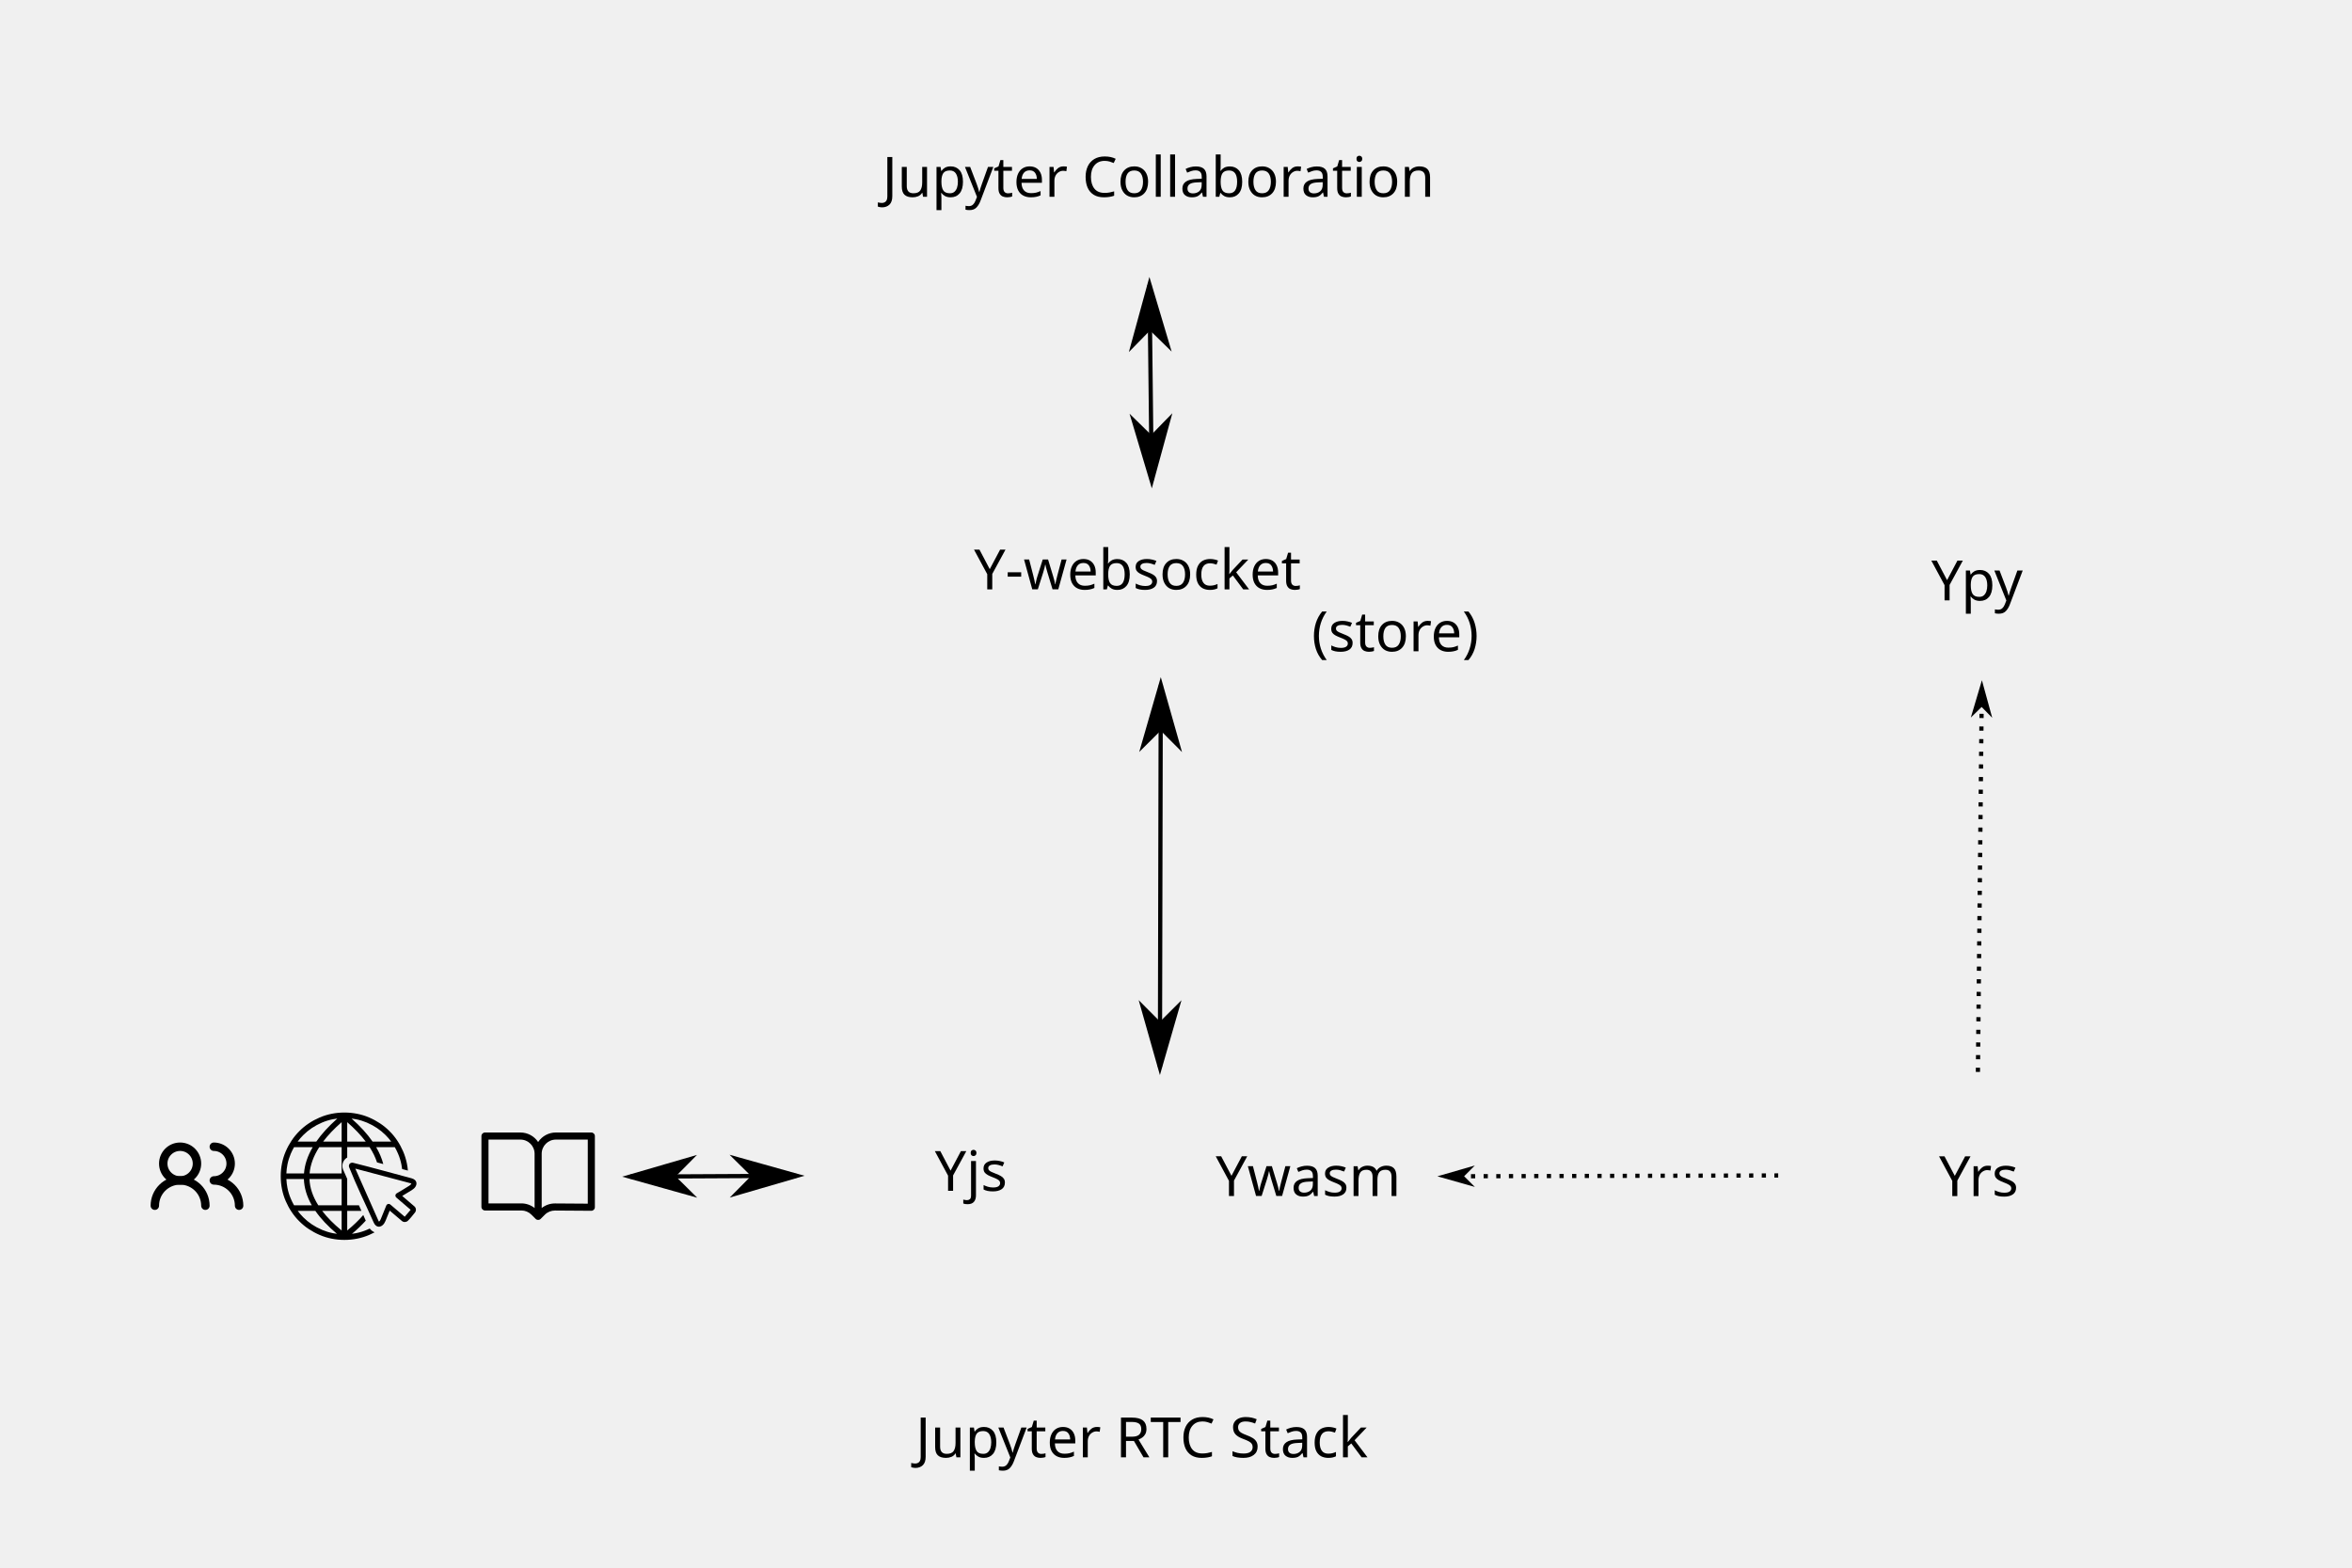
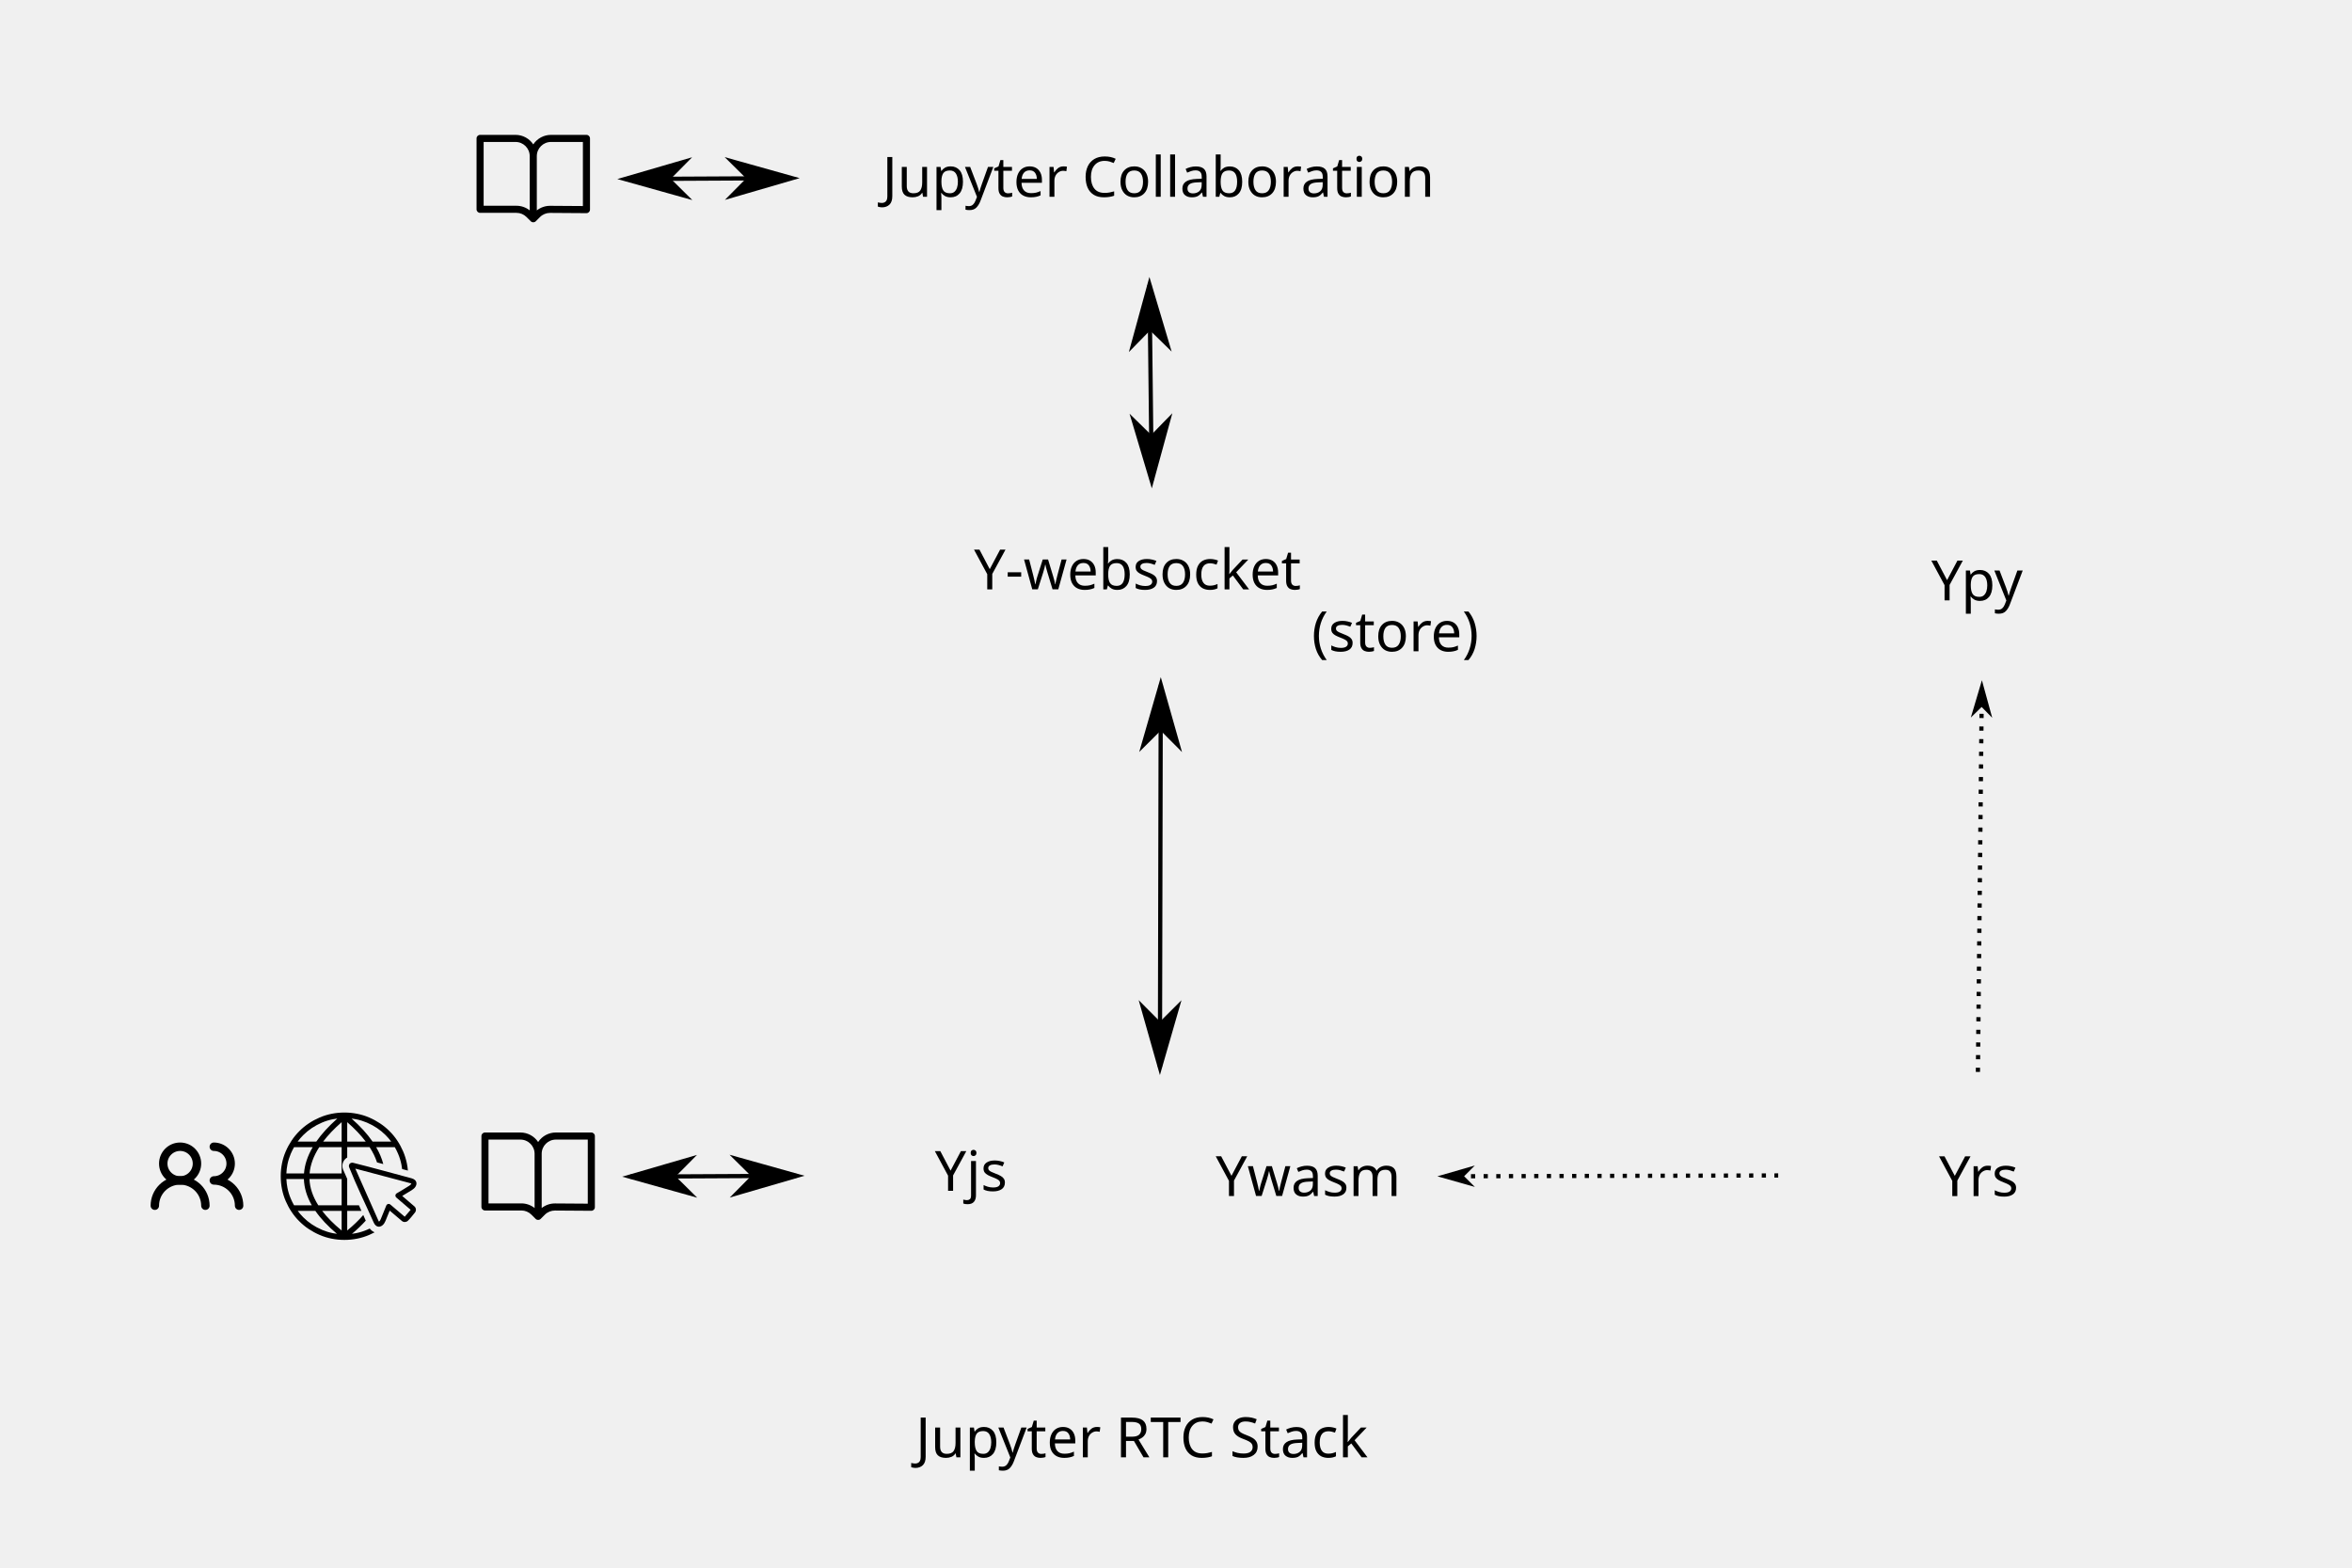
<svg xmlns="http://www.w3.org/2000/svg" xmlns:xlink="http://www.w3.org/1999/xlink" viewBox="0 0 600 400" version="1.1" id="svg1206" width="600" height="400">
  <defs id="defs840">
    <marker style="overflow:visible" id="Arrow1Mstart" refX="0.0" refY="0.0" orient="auto">
      <path transform="scale(0.4) translate(10,0)" style="fill-rule:evenodd;stroke:#000000;stroke-width:1pt;stroke-opacity:1;fill:#000000;fill-opacity:1" d="M 0.0,0.0 L 5.0,-5.0 L -12.5,0.0 L 5.0,5.0 L 0.0,0.0 z " id="path2754" />
    </marker>
    <marker style="overflow:visible;" id="marker1838" refX="0.0" refY="0.0" orient="auto">
      <path transform="scale(0.8) rotate(180) translate(12.5,0)" style="fill-rule:evenodd;stroke:#000000;stroke-width:1pt;stroke-opacity:1;fill:#000000;fill-opacity:1" d="M 0.0,0.0 L 5.0,-5.0 L -12.5,0.0 L 5.0,5.0 L 0.0,0.0 z " id="path1836" />
    </marker>
    <marker style="overflow:visible" id="marker1762" refX="0.0" refY="0.0" orient="auto">
      <path transform="scale(0.8) translate(12.5,0)" style="fill-rule:evenodd;stroke:#000000;stroke-width:1pt;stroke-opacity:1;fill:#000000;fill-opacity:1" d="M 0.0,0.0 L 5.0,-5.0 L -12.5,0.0 L 5.0,5.0 L 0.0,0.0 z " id="path1760" />
    </marker>
    <style id="style833">.cls-1,.cls-2{fill:#d6d8e5;}.cls-1{opacity:0.4;}.cls-3{fill:#b1b6c4;}.cls-4{fill:#c4c7d6;}.cls-5{fill:#38226d;}.cls-6{fill:#9c73ff;}.cls-7{fill:#8c50ff;}.cls-8{fill:#ffcea9;}.cls-9{fill:#ededed;}.cls-10{fill:#e5e5e5;}.cls-11{fill:#f4f4f4;}.cls-12{fill:#bfbfbf;}.cls-13{fill:#3a2c6d;}.cls-14{fill:#dceeff;}.cls-15{fill:#dbdbdb;}.cls-16{fill:#1e3779;}.cls-17{fill:#031f60;}.cls-18{fill:#b1b4c4;}.cls-19{fill:#9ea1af;}.cls-20{fill:#e4e7f2;}.cls-21{fill:#201d38;}.cls-22{opacity:0.3;fill:url(#Безымянный_градиент_15);}.cls-23{fill:#a298e2;}.cls-24{fill:#f4ce2c;}.cls-25{fill:#4d3bff;}.cls-26{fill:#ff8657;}.cls-27{fill:#c33afc;}.cls-28{fill:#a6ce28;}.cls-29{fill:#bcd64d;}.cls-30{fill:#28221c;}.cls-31{fill:#fff;opacity:0.07;}.cls-32{fill:#8da01f;}.cls-33{fill:#99b524;}.cls-34{fill:#e4e6ef;}</style>
    <linearGradient id="Безымянный_градиент_15" x1="101.94" y1="197.18" x2="389.84" y2="197.18" gradientUnits="userSpaceOnUse" gradientTransform="translate(-9.296149,-0.00164158)">
      <stop offset="0.21" stop-color="#fff" stop-opacity="0" id="stop835" />
      <stop offset="1" stop-color="#fff" stop-opacity="0.2" id="stop837" />
    </linearGradient>
    <linearGradient id="linearGradient2795">
      <stop style="stop-color:#b8b8b8;stop-opacity:0.498;" offset="0" id="stop2797" />
      <stop style="stop-color:#7f7f7f;stop-opacity:0;" offset="1" id="stop2799" />
    </linearGradient>
    <linearGradient id="linearGradient2787">
      <stop style="stop-color:#7f7f7f;stop-opacity:0.5;" offset="0" id="stop2789" />
      <stop style="stop-color:#7f7f7f;stop-opacity:0;" offset="1" id="stop2791" />
    </linearGradient>
    <linearGradient id="linearGradient3676">
      <stop style="stop-color:#b2b2b2;stop-opacity:0.5;" offset="0" id="stop3678" />
      <stop style="stop-color:#b3b3b3;stop-opacity:0;" offset="1" id="stop3680" />
    </linearGradient>
    <linearGradient id="linearGradient3236">
      <stop style="stop-color:#f4f4f4;stop-opacity:1" offset="0" id="stop3244" />
      <stop style="stop-color:white;stop-opacity:1" offset="1" id="stop3240" />
    </linearGradient>
    <linearGradient id="linearGradient4671">
      <stop style="stop-color:#ffd43b;stop-opacity:1;" offset="0" id="stop4673" />
      <stop style="stop-color:#ffe873;stop-opacity:1" offset="1" id="stop4675" />
    </linearGradient>
    <linearGradient id="linearGradient4689">
      <stop style="stop-color:#5a9fd4;stop-opacity:1;" offset="0" id="stop4691" />
      <stop style="stop-color:#306998;stop-opacity:1;" offset="1" id="stop4693" />
    </linearGradient>
    <linearGradient x1="224.24" y1="144.757" x2="-65.309" y2="144.757" id="linearGradient2987" xlink:href="#linearGradient4671" gradientUnits="userSpaceOnUse" gradientTransform="translate(100.2702,99.61116)" />
    <linearGradient x1="172.942" y1="77.476" x2="26.67" y2="76.313" id="linearGradient2990" xlink:href="#linearGradient4689" gradientUnits="userSpaceOnUse" gradientTransform="translate(100.2702,99.61116)" />
    <linearGradient xlink:href="#linearGradient4671" id="linearGradient2255" gradientUnits="userSpaceOnUse" gradientTransform="matrix(0.562541,0,0,0.567972,-11.5974,-7.60954)" x1="224.24" y1="144.757" x2="-65.309" y2="144.757" />
    <linearGradient xlink:href="#linearGradient4689" id="linearGradient2258" gradientUnits="userSpaceOnUse" gradientTransform="matrix(0.562541,0,0,0.567972,-11.5974,-7.60954)" x1="172.942" y1="76.176" x2="26.67" y2="76.313" />
    <radialGradient xlink:href="#linearGradient2795" id="radialGradient2801" cx="61.519" cy="132.286" fx="61.519" fy="132.286" r="29.037" gradientTransform="matrix(1,0,0,0.177966,0,108.7434)" gradientUnits="userSpaceOnUse" />
    <clipPath id="a">
      <path d="m 239.03,226.605 -42.13,24.317 c -1.578,0.91 -2.546,2.59 -2.546,4.406 v 48.668 c 0,1.817 0.968,3.496 2.546,4.406 l 42.133,24.336 c 1.575,0.907 3.517,0.907 5.09,0 l 42.126,-24.336 c 1.57,-0.91 2.54,-2.59 2.54,-4.406 v -48.668 c 0,-1.816 -0.97,-3.496 -2.55,-4.406 l -42.12,-24.317 c -0.79,-0.453 -1.67,-0.68 -2.55,-0.68 -0.88,0 -1.76,0.227 -2.55,0.68" id="path184" />
    </clipPath>
    <linearGradient id="b" x1="-0.348" x2="1.251" gradientTransform="matrix(-38.06491,77.65213,-77.65213,-38.06491,258.7233,244.6294)" gradientUnits="userSpaceOnUse">
      <stop offset=".3" stop-color="#3E863D" id="stop187" />
      <stop offset=".5" stop-color="#55934F" id="stop189" />
      <stop offset=".8" stop-color="#5AAD45" id="stop191" />
    </linearGradient>
    <clipPath id="c">
      <path d="m 195.398,307.086 c 0.403,0.523 0.907,0.976 1.5,1.316 l 36.14,20.875 6.02,3.46 c 0.9,0.52 1.926,0.74 2.934,0.665 0.336,-0.027 0.672,-0.09 1,-0.183 l 44.434,-81.36 c -0.34,-0.37 -0.738,-0.68 -1.184,-0.94 l -27.586,-15.93 -14.582,-8.39 c -0.414,-0.24 -0.863,-0.41 -1.32,-0.53 z m 0,0" id="path194" />
    </clipPath>
    <linearGradient id="d" x1="-0.456" x2="0.582" gradientTransform="matrix(106.8057,-78.91673,78.91673,106.8057,235.1882,285.3948)" gradientUnits="userSpaceOnUse">
      <stop offset=".57" stop-color="#3E863D" id="stop197" />
      <stop offset=".72" stop-color="#619857" id="stop199" />
      <stop offset="1" stop-color="#76AC64" id="stop201" />
    </linearGradient>
    <clipPath id="e">
      <path d="m 241.066,225.953 c -0.707,0.07 -1.398,0.29 -2.035,0.652 l -42.01,24.247 45.3,82.51 c 0.63,-0.09 1.25,-0.3 1.81,-0.624 l 42.13,-24.336 c 1.3,-0.754 2.19,-2.03 2.46,-3.476 l -46.18,-78.89 c -0.34,-0.067 -0.68,-0.102 -1.03,-0.102 -0.14,0 -0.28,0.007 -0.42,0.02" id="path204" />
    </clipPath>
    <linearGradient id="f" x1="0.043" x2="0.984" gradientTransform="matrix(97.417,0,0,97.417,192.862,279.652)" gradientUnits="userSpaceOnUse">
      <stop offset=".16" stop-color="#6BBF47" id="stop207" />
      <stop offset=".38" stop-color="#79B461" id="stop209" />
      <stop offset=".47" stop-color="#75AC64" id="stop211" />
      <stop offset=".7" stop-color="#659E5A" id="stop213" />
      <stop offset=".9" stop-color="#3E863D" id="stop215" />
    </linearGradient>
    <clipPath id="a-4">
      <path d="m 239.03,226.605 -42.13,24.317 c -1.578,0.91 -2.546,2.59 -2.546,4.406 v 48.668 c 0,1.817 0.968,3.496 2.546,4.406 l 42.133,24.336 c 1.575,0.907 3.517,0.907 5.09,0 l 42.126,-24.336 c 1.57,-0.91 2.54,-2.59 2.54,-4.406 v -48.668 c 0,-1.816 -0.97,-3.496 -2.55,-4.406 l -42.12,-24.317 c -0.79,-0.453 -1.67,-0.68 -2.55,-0.68 -0.88,0 -1.76,0.227 -2.55,0.68" id="path184-7" />
    </clipPath>
    <linearGradient id="b-6" x1="-0.348" x2="1.251" gradientTransform="matrix(-38.06491,77.65213,-77.65213,-38.06491,258.7233,244.6294)" gradientUnits="userSpaceOnUse">
      <stop offset=".3" stop-color="#3E863D" id="stop187-6" />
      <stop offset=".5" stop-color="#55934F" id="stop189-1" />
      <stop offset=".8" stop-color="#5AAD45" id="stop191-7" />
    </linearGradient>
    <clipPath id="c-3">
      <path d="m 195.398,307.086 c 0.403,0.523 0.907,0.976 1.5,1.316 l 36.14,20.875 6.02,3.46 c 0.9,0.52 1.926,0.74 2.934,0.665 0.336,-0.027 0.672,-0.09 1,-0.183 l 44.434,-81.36 c -0.34,-0.37 -0.738,-0.68 -1.184,-0.94 l -27.586,-15.93 -14.582,-8.39 c -0.414,-0.24 -0.863,-0.41 -1.32,-0.53 z m 0,0" id="path194-4" />
    </clipPath>
    <linearGradient id="d-4" x1="-0.456" x2="0.582" gradientTransform="matrix(106.8057,-78.91673,78.91673,106.8057,235.1882,285.3948)" gradientUnits="userSpaceOnUse">
      <stop offset=".57" stop-color="#3E863D" id="stop197-3" />
      <stop offset=".72" stop-color="#619857" id="stop199-5" />
      <stop offset="1" stop-color="#76AC64" id="stop201-5" />
    </linearGradient>
    <clipPath id="e-5">
      <path d="m 241.066,225.953 c -0.707,0.07 -1.398,0.29 -2.035,0.652 l -42.01,24.247 45.3,82.51 c 0.63,-0.09 1.25,-0.3 1.81,-0.624 l 42.13,-24.336 c 1.3,-0.754 2.19,-2.03 2.46,-3.476 l -46.18,-78.89 c -0.34,-0.067 -0.68,-0.102 -1.03,-0.102 -0.14,0 -0.28,0.007 -0.42,0.02" id="path204-4" />
    </clipPath>
    <linearGradient id="f-8" x1="0.043" x2="0.984" gradientTransform="matrix(97.417,0,0,97.417,192.862,279.652)" gradientUnits="userSpaceOnUse">
      <stop offset=".16" stop-color="#6BBF47" id="stop207-7" />
      <stop offset=".38" stop-color="#79B461" id="stop209-2" />
      <stop offset=".47" stop-color="#75AC64" id="stop211-4" />
      <stop offset=".7" stop-color="#659E5A" id="stop213-3" />
      <stop offset=".9" stop-color="#3E863D" id="stop215-9" />
    </linearGradient>
    <clipPath id="a-3">
      <path d="m 239.03,226.605 -42.13,24.317 c -1.578,0.91 -2.546,2.59 -2.546,4.406 v 48.668 c 0,1.817 0.968,3.496 2.546,4.406 l 42.133,24.336 c 1.575,0.907 3.517,0.907 5.09,0 l 42.126,-24.336 c 1.57,-0.91 2.54,-2.59 2.54,-4.406 v -48.668 c 0,-1.816 -0.97,-3.496 -2.55,-4.406 l -42.12,-24.317 c -0.79,-0.453 -1.67,-0.68 -2.55,-0.68 -0.88,0 -1.76,0.227 -2.55,0.68" id="path184-1" />
    </clipPath>
    <linearGradient id="b-3" x1="-0.348" x2="1.251" gradientTransform="matrix(-38.06491,77.65213,-77.65213,-38.06491,258.7233,244.6294)" gradientUnits="userSpaceOnUse">
      <stop offset=".3" stop-color="#3E863D" id="stop187-1" />
      <stop offset=".5" stop-color="#55934F" id="stop189-4" />
      <stop offset=".8" stop-color="#5AAD45" id="stop191-9" />
    </linearGradient>
    <clipPath id="c-5">
      <path d="m 195.398,307.086 c 0.403,0.523 0.907,0.976 1.5,1.316 l 36.14,20.875 6.02,3.46 c 0.9,0.52 1.926,0.74 2.934,0.665 0.336,-0.027 0.672,-0.09 1,-0.183 l 44.434,-81.36 c -0.34,-0.37 -0.738,-0.68 -1.184,-0.94 l -27.586,-15.93 -14.582,-8.39 c -0.414,-0.24 -0.863,-0.41 -1.32,-0.53 z m 0,0" id="path194-1" />
    </clipPath>
    <linearGradient id="d-9" x1="-0.456" x2="0.582" gradientTransform="matrix(106.8057,-78.91673,78.91673,106.8057,235.1882,285.3948)" gradientUnits="userSpaceOnUse">
      <stop offset=".57" stop-color="#3E863D" id="stop197-39" />
      <stop offset=".72" stop-color="#619857" id="stop199-3" />
      <stop offset="1" stop-color="#76AC64" id="stop201-53" />
    </linearGradient>
    <clipPath id="e-3">
      <path d="m 241.066,225.953 c -0.707,0.07 -1.398,0.29 -2.035,0.652 l -42.01,24.247 45.3,82.51 c 0.63,-0.09 1.25,-0.3 1.81,-0.624 l 42.13,-24.336 c 1.3,-0.754 2.19,-2.03 2.46,-3.476 l -46.18,-78.89 c -0.34,-0.067 -0.68,-0.102 -1.03,-0.102 -0.14,0 -0.28,0.007 -0.42,0.02" id="path204-2" />
    </clipPath>
    <linearGradient id="f-3" x1="0.043" x2="0.984" gradientTransform="matrix(97.417,0,0,97.417,192.862,279.652)" gradientUnits="userSpaceOnUse">
      <stop offset=".16" stop-color="#6BBF47" id="stop207-76" />
      <stop offset=".38" stop-color="#79B461" id="stop209-6" />
      <stop offset=".47" stop-color="#75AC64" id="stop211-7" />
      <stop offset=".7" stop-color="#659E5A" id="stop213-0" />
      <stop offset=".9" stop-color="#3E863D" id="stop215-4" />
    </linearGradient>
    <marker style="overflow:visible" id="marker1628" refX="0" refY="0" orient="auto">
      <path transform="matrix(0.8,0,0,0.8,10,0)" style="fill:#000000;fill-opacity:1;fill-rule:evenodd;stroke:#000000;stroke-width:1pt;stroke-opacity:1" d="M 0,0 5,-5 -12.5,0 5,5 Z" id="path1626" />
    </marker>
    <marker style="overflow:visible" id="marker1692" refX="0" refY="0" orient="auto">
      <path transform="matrix(-0.8,0,0,-0.8,-10,0)" style="fill:#000000;fill-opacity:1;fill-rule:evenodd;stroke:#000000;stroke-width:1pt;stroke-opacity:1" d="M 0,0 5,-5 -12.5,0 5,5 Z" id="path1690" />
    </marker>
    <marker style="overflow:visible" id="Arrow1Mstart-8" refX="0" refY="0" orient="auto">
      <path transform="matrix(0.4,0,0,0.4,4,0)" style="fill:#000000;fill-opacity:1;fill-rule:evenodd;stroke:#000000;stroke-width:1pt;stroke-opacity:1" d="M 0,0 5,-5 -12.5,0 5,5 Z" id="path2754-0" />
    </marker>
    <marker style="overflow:visible" id="marker1628-7" refX="0" refY="0" orient="auto">
      <path transform="matrix(0.8,0,0,0.8,10,0)" style="fill:#000000;fill-opacity:1;fill-rule:evenodd;stroke:#000000;stroke-width:1pt;stroke-opacity:1" d="M 0,0 5,-5 -12.5,0 5,5 Z" id="path1626-0" />
    </marker>
    <marker style="overflow:visible" id="marker1692-3" refX="0" refY="0" orient="auto">
      <path transform="matrix(-0.8,0,0,-0.8,-10,0)" style="fill:#000000;fill-opacity:1;fill-rule:evenodd;stroke:#000000;stroke-width:1pt;stroke-opacity:1" d="M 0,0 5,-5 -12.5,0 5,5 Z" id="path1690-7" />
    </marker>
    <marker style="overflow:visible" id="marker1628-7-9" refX="0" refY="0" orient="auto">
      <path transform="matrix(0.8,0,0,0.8,10,0)" style="fill:#000000;fill-opacity:1;fill-rule:evenodd;stroke:#000000;stroke-width:1pt;stroke-opacity:1" d="M 0,0 5,-5 -12.5,0 5,5 Z" id="path1626-0-5" />
    </marker>
    <marker style="overflow:visible" id="marker1692-3-3" refX="0" refY="0" orient="auto">
      <path transform="matrix(-0.8,0,0,-0.8,-10,0)" style="fill:#000000;fill-opacity:1;fill-rule:evenodd;stroke:#000000;stroke-width:1pt;stroke-opacity:1" d="M 0,0 5,-5 -12.5,0 5,5 Z" id="path1690-7-1" />
    </marker>
+     <marker style="overflow:visible" id="marker1628-6" refX="0" refY="0" orient="auto">
+       <path transform="matrix(0.8,0,0,0.8,10,0)" style="fill:#000000;fill-opacity:1;fill-rule:evenodd;stroke:#000000;stroke-width:1pt;stroke-opacity:1" d="M 0,0 5,-5 -12.5,0 5,5 Z" id="path1626-6" />
+     </marker>
+     <marker style="overflow:visible" id="marker1692-6" refX="0" refY="0" orient="auto">
+       <path transform="matrix(-0.8,0,0,-0.8,-10,0)" style="fill:#000000;fill-opacity:1;fill-rule:evenodd;stroke:#000000;stroke-width:1pt;stroke-opacity:1" d="M 0,0 5,-5 -12.5,0 5,5 Z" id="path1690-3" />
+     </marker>
  </defs>
  <text xml:space="preserve" style="font-size:14.199px;line-height:1.25;font-family:sans-serif;stroke-width:1.073;stroke-miterlimit:4;stroke-dasharray:none" x="225.05" y="50.203" id="text504-5-1">
    <tspan id="tspan502-0-7" x="225.05" y="50.203" style="stroke-width:1.073;stroke-miterlimit:4;stroke-dasharray:none">Jupyter Collaboration</tspan>
  </text>
  <rect style="mix-blend-mode:lighten;fill:none;stroke:#16a085;stroke-width:1.073;stroke-miterlimit:4;stroke-dasharray:none" id="rect1918" width="182.05" height="49.131" x="209.539" y="20.602" />
  <text xml:space="preserve" style="font-size:14.199px;line-height:1.25;font-family:sans-serif;stroke-width:1.075;stroke-miterlimit:4;stroke-dasharray:none" x="248.474" y="150.378" id="text504-5-1-1">
    <tspan id="tspan502-0-7-9" x="248.474" y="150.378" style="stroke-width:1.075;stroke-miterlimit:4;stroke-dasharray:none">Y-websocket</tspan>
  </text>
  <rect style="mix-blend-mode:lighten;fill:none;stroke:#16a085;stroke-width:1.075;stroke-miterlimit:4;stroke-dasharray:none" id="rect1918-7" width="182.05" height="49.131" x="204.545" y="122.777" />
  <text xml:space="preserve" style="font-size:14.199px;line-height:1.25;font-family:sans-serif;stroke-width:1.075;stroke-miterlimit:4;stroke-dasharray:none" x="334.624" y="166.167" id="text504-5-1-1-4">
    <tspan id="tspan502-0-7-9-1" x="334.624" y="166.167" style="stroke-width:1.075;stroke-miterlimit:4;stroke-dasharray:none">(store)</tspan>
  </text>
  <text xml:space="preserve" style="font-size:14.199px;line-height:1.25;font-family:sans-serif;stroke-width:1.075;stroke-miterlimit:4;stroke-dasharray:none" x="492.688" y="153.182" id="text504-5-1-5">
    <tspan id="tspan502-0-7-1" x="492.688" y="153.182" style="stroke-width:1.075;stroke-miterlimit:4;stroke-dasharray:none">Ypy</tspan>
  </text>
  <rect style="mix-blend-mode:lighten;fill:none;stroke:#16a085;stroke-width:1.075;stroke-miterlimit:4;stroke-dasharray:none" id="rect1918-2" width="65.343" height="29.84" x="301.954" y="285.196" />
  <path d="m 122.813,289.865 a 0.904,0.904 0 0 1 0.904,-0.904 h 9.041 c 1.888,0 3.551,0.965 4.523,2.429 a 5.421,5.421 0 0 1 4.525,-2.429 h 9.044 a 0.904,0.904 0 0 1 0.904,0.904 v 18.165 a 0.907,0.907 0 0 1 -0.91,0.904 l -9.264,-0.063 a 3.618,3.618 0 0 0 -2.583,1.059 l -1.073,1.074 a 0.904,0.904 0 0 1 -1.279,0 l -1.088,-1.087 a 3.613,3.613 0 0 0 -2.558,-1.06 h -9.282 a 0.904,0.904 0 0 1 -0.904,-0.904 z m 15.375,18.368 a 5.43,5.43 0 0 1 3.404,-1.171 l 8.353,0.057 v -16.35 h -8.14 a 3.618,3.618 0 0 0 -3.618,3.618 z m -1.812,-13.85 a 3.618,3.618 0 0 0 -3.618,-3.614 h -8.136 v 16.28 h 8.377 c 1.228,0 2.419,0.417 3.38,1.182 z" id="path449-7-2" style="stroke-width:1.075;stroke-miterlimit:4;stroke-dasharray:none" />
  <path d="m 93.308,311.451 c -1.02,1.13 -2.195,2.252 -3.525,3.365 0.361,-0.048 0.721,-0.107 1.074,-0.175 0.964,-0.194 1.891,-0.479 2.787,-0.868 0.231,-0.099 0.457,-0.203 0.679,-0.31 0.166,0.214 0.352,0.4 0.552,0.558 0.217,0.172 0.448,0.307 0.69,0.409 -0.445,0.24 -0.902,0.457 -1.37,0.659 -0.995,0.428 -2.018,0.741 -3.072,0.955 -1.054,0.214 -2.145,0.321 -3.266,0.321 -1.122,0 -2.204,-0.107 -3.266,-0.321 -1.043,-0.206 -2.046,-0.516 -3.032,-0.936 -0.01,0 -0.028,-0.01 -0.039,-0.02 -0.975,-0.42 -1.902,-0.927 -2.767,-1.502 -0.868,-0.575 -1.668,-1.237 -2.398,-1.97 -0.741,-0.73 -1.395,-1.53 -1.97,-2.398 -0.586,-0.868 -1.082,-1.795 -1.502,-2.767 -0.428,-0.995 -0.741,-2.018 -0.955,-3.072 -0.206,-1.051 -0.313,-2.145 -0.313,-3.266 0,-1.122 0.107,-2.204 0.321,-3.266 0.206,-1.043 0.516,-2.046 0.936,-3.032 0,-0.01 0.01,-0.028 0.02,-0.039 0.42,-0.983 0.927,-1.902 1.502,-2.767 0.575,-0.868 1.237,-1.668 1.97,-2.398 0.73,-0.741 1.53,-1.395 2.398,-1.97 0.868,-0.586 1.792,-1.082 2.767,-1.502 0.995,-0.428 2.018,-0.741 3.072,-0.955 1.051,-0.211 2.145,-0.318 3.263,-0.318 1.122,0 2.204,0.107 3.266,0.321 1.043,0.206 2.046,0.516 3.032,0.936 0.01,0 0.028,0.01 0.039,0.02 0.975,0.42 1.902,0.927 2.767,1.502 0.868,0.575 1.668,1.237 2.398,1.97 0.741,0.73 1.395,1.53 1.97,2.398 0.586,0.868 1.082,1.795 1.502,2.767 0.428,0.995 0.741,2.018 0.955,3.072 0.121,0.597 0.209,1.206 0.262,1.826 l -1.474,-0.392 c -0.045,-0.389 -0.104,-0.772 -0.18,-1.153 -0.194,-0.964 -0.479,-1.891 -0.868,-2.787 -0.242,-0.575 -0.516,-1.122 -0.82,-1.649 v 0 h -4.757 c 0.845,1.446 1.454,2.883 1.823,4.317 l -1.601,-0.426 c -0.417,-1.285 -1.046,-2.581 -1.891,-3.892 h -5.712 v 2.646 c -0.101,0.059 -0.203,0.13 -0.302,0.209 v 0 c -0.079,0.062 -0.155,0.13 -0.225,0.2 -0.096,0.099 -0.186,0.203 -0.262,0.316 -0.124,0.18 -0.223,0.38 -0.299,0.595 -0.076,0.217 -0.121,0.434 -0.138,0.645 -0.014,0.18 -0.01,0.366 0.02,0.55 0.023,0.152 0.056,0.302 0.107,0.448 l 0.014,0.04 c 0.011,0.031 0.023,0.062 0.034,0.09 0.017,0.048 0.031,0.076 0.037,0.09 l 0.005,-0.003 1.023,2.302 h -0.017 v 6.707 h 2.993 l 0.631,1.423 h -3.621 v 5.01 c 1.592,-1.308 2.959,-2.626 4.097,-3.948 z m 10.754,0.023 c -0.096,0.096 -0.209,0.169 -0.327,0.223 -0.124,0.056 -0.256,0.09 -0.389,0.101 -0.144,0.011 -0.29,-0.003 -0.431,-0.048 -0.135,-0.042 -0.265,-0.113 -0.38,-0.209 l -3.125,-2.652 -1.074,2.635 c -0.09,0.22 -0.197,0.423 -0.318,0.606 -0.124,0.186 -0.262,0.347 -0.406,0.473 -0.116,0.101 -0.242,0.189 -0.375,0.254 -0.132,0.065 -0.268,0.107 -0.409,0.127 -0.163,0.023 -0.327,0.011 -0.485,-0.034 -0.152,-0.045 -0.299,-0.118 -0.44,-0.228 -0.113,-0.087 -0.217,-0.2 -0.316,-0.335 -0.09,-0.124 -0.172,-0.271 -0.248,-0.44 -2.035,-4.585 -4.461,-9.519 -6.276,-14.135 -0.023,-0.062 -0.039,-0.124 -0.048,-0.189 -0.01,-0.065 -0.011,-0.13 -0.005,-0.194 0.005,-0.076 0.023,-0.149 0.048,-0.223 0.025,-0.07 0.059,-0.141 0.101,-0.203 0.023,-0.031 0.045,-0.062 0.073,-0.087 0.022,-0.023 0.048,-0.045 0.076,-0.065 0.051,-0.039 0.104,-0.073 0.161,-0.101 l 0.014,-0.005 c 0.054,-0.025 0.11,-0.045 0.163,-0.056 l 0.025,-0.005 c 0.051,-0.011 0.101,-0.017 0.152,-0.02 0.059,-0.003 0.116,0.003 0.172,0.011 0.02,0.003 0.039,0.005 0.059,0.01 4.971,1.234 9.97,2.643 14.93,3.959 0.178,0.048 0.335,0.107 0.473,0.175 0.149,0.076 0.276,0.161 0.38,0.256 0.13,0.118 0.228,0.254 0.296,0.397 0.07,0.149 0.107,0.31 0.11,0.476 v 0.003 c 0.003,0.141 -0.017,0.282 -0.059,0.423 -0.042,0.141 -0.107,0.276 -0.192,0.409 -0.104,0.163 -0.24,0.327 -0.403,0.476 -0.158,0.147 -0.344,0.285 -0.55,0.411 -0.814,0.479 -1.626,0.986 -2.435,1.477 l 3.114,2.669 c 0.113,0.099 0.203,0.214 0.265,0.341 l 0.01,0.023 c 0.059,0.127 0.096,0.259 0.107,0.397 0.011,0.138 -0.003,0.282 -0.045,0.423 -0.04,0.132 -0.104,0.262 -0.194,0.378 -0.476,0.586 -1.274,1.612 -1.801,2.099 z m -0.817,-1.023 1.508,-1.77 -3.663,-3.139 -0.02,-0.02 c -0.017,-0.017 -0.037,-0.037 -0.051,-0.053 -0.023,-0.025 -0.042,-0.053 -0.059,-0.085 -0.093,-0.152 -0.113,-0.327 -0.073,-0.488 0.04,-0.161 0.141,-0.307 0.293,-0.397 1.06,-0.583 2.153,-1.313 3.198,-1.942 0.121,-0.073 0.228,-0.155 0.318,-0.237 0.085,-0.079 0.155,-0.158 0.203,-0.234 0.02,-0.031 0.034,-0.056 0.042,-0.082 -0.023,-0.017 -0.048,-0.031 -0.085,-0.048 -0.053,-0.025 -0.124,-0.048 -0.206,-0.07 l -14.011,-3.714 5.884,13.253 c 0.034,0.073 0.068,0.138 0.104,0.192 l 0.01,0.014 c 0.02,0.025 0.037,0.048 0.051,0.062 0.023,-0.011 0.045,-0.031 0.073,-0.056 0.068,-0.059 0.135,-0.141 0.197,-0.237 0.068,-0.101 0.13,-0.223 0.183,-0.358 l 1.409,-3.461 0.014,-0.028 c 0.011,-0.023 0.022,-0.045 0.034,-0.065 l 0.01,-0.014 c 0.014,-0.023 0.031,-0.045 0.051,-0.068 0.116,-0.135 0.276,-0.214 0.44,-0.225 0.163,-0.014 0.333,0.037 0.471,0.152 z m -17.289,4.365 c -2.3,-1.93 -4.143,-3.88 -5.506,-5.859 h -4.498 c 0.428,0.586 0.907,1.13 1.423,1.649 0.674,0.673 1.395,1.268 2.184,1.792 0.781,0.527 1.629,0.984 2.545,1.375 0.01,0.01 0.02,0.01 0.028,0.02 0.888,0.369 1.804,0.662 2.759,0.848 0.352,0.068 0.713,0.127 1.071,0.175 z M 75.016,307.534 h 4.523 c -1.257,-2.204 -1.939,-4.444 -2.018,-6.707 h -4.464 c 0.039,0.781 0.127,1.53 0.273,2.271 0.194,0.964 0.476,1.891 0.868,2.787 0.242,0.575 0.516,1.122 0.817,1.649 z m -1.959,-8.13 h 4.495 c 0.166,-2.223 0.907,-4.455 2.223,-6.707 h -4.76 c -0.302,0.527 -0.575,1.071 -0.82,1.649 -0.01,0.01 -0.01,0.02 -0.02,0.028 -0.369,0.888 -0.662,1.804 -0.848,2.759 -0.144,0.741 -0.242,1.491 -0.271,2.271 z m 2.886,-8.13 h 4.748 c 1.355,-1.95 3.139,-3.909 5.363,-5.878 -0.4,0.048 -0.789,0.107 -1.17,0.186 -0.964,0.194 -1.891,0.479 -2.787,0.868 -0.907,0.389 -1.756,0.848 -2.545,1.375 -0.789,0.527 -1.51,1.122 -2.184,1.792 -0.516,0.516 -0.995,1.062 -1.423,1.649 z M 89.679,285.396 c 2.232,1.97 4.016,3.928 5.363,5.878 h 4.748 c -0.428,-0.586 -0.907,-1.13 -1.423,-1.649 -0.673,-0.674 -1.395,-1.268 -2.184,-1.795 -0.781,-0.527 -1.629,-0.983 -2.545,-1.375 -0.01,-0.01 -0.02,-0.01 -0.028,-0.02 -0.888,-0.369 -1.804,-0.662 -2.759,-0.848 -0.389,-0.079 -0.781,-0.135 -1.169,-0.186 v -0.005 z m -1.102,0.927 v 4.951 h 4.717 c -1.237,-1.637 -2.807,-3.286 -4.717,-4.951 z m -1.423,27.645 v -5.01 h -4.963 c 1.277,1.677 2.934,3.353 4.963,5.01 z m 0,-6.434 v -6.707 h -8.209 c 0.087,2.252 0.848,4.484 2.252,6.707 z m 0,-8.13 v -6.707 h -5.712 c -1.463,2.271 -2.28,4.503 -2.466,6.707 z m 0,-8.13 v -4.951 c -1.911,1.668 -3.48,3.314 -4.717,4.951 z" id="path255-2" style="stroke-width:1.075;stroke-miterlimit:4;stroke-dasharray:none" />
  <path style="fill:none;stroke:#000000;stroke-width:1.075;stroke-linecap:butt;stroke-linejoin:miter;stroke-miterlimit:4;stroke-dasharray:none;stroke-opacity:1;marker-start:url(#marker1628);marker-end:url(#marker1692)" d="m 160.811,300.223 42.346,-0.215" id="path644" />
  <text xml:space="preserve" style="font-size:14.199px;line-height:1.25;font-family:sans-serif;stroke-width:1.075;stroke-miterlimit:4;stroke-dasharray:none" x="494.657" y="305.184" id="text504-5-1-5-4">
    <tspan id="tspan502-0-7-1-9" x="494.657" y="305.184" style="stroke-width:1.075;stroke-miterlimit:4;stroke-dasharray:none">Yrs</tspan>
  </text>
  <rect style="mix-blend-mode:lighten;fill:none;stroke:#16a085;stroke-width:1.075;stroke-miterlimit:4;stroke-dasharray:none" id="rect1918-2-5" width="97.903" height="49.247" x="456.538" y="275.492" />
  <rect style="mix-blend-mode:lighten;fill:none;stroke:#16a085;stroke-width:1.075;stroke-miterlimit:4;stroke-dasharray:none" id="rect1918-2-0" width="171.14" height="49.144" x="209.903" y="275.543" />
  <rect style="mix-blend-mode:lighten;fill:none;stroke:#16a085;stroke-width:1.075;stroke-miterlimit:4;stroke-dasharray:none" id="rect1918-2-4" width="97.903" height="49.247" x="456.538" y="122.995" />
  <rect style="mix-blend-mode:lighten;fill:none;stroke:#16a085;stroke-width:1.075;stroke-miterlimit:4;stroke-dasharray:none" id="rect1918-2-8" width="48.115" height="29.887" x="226.163" y="285.172" />
  <text xml:space="preserve" style="font-size:14.199px;line-height:1.25;font-family:sans-serif;stroke-width:1.075;stroke-miterlimit:4;stroke-dasharray:none" x="310.135" y="305.17" id="text504-5-1-5-61">
    <tspan id="tspan502-0-7-1-6" x="310.135" y="305.17" style="stroke-width:1.075;stroke-miterlimit:4;stroke-dasharray:none">Ywasm</tspan>
  </text>
  <text xml:space="preserve" style="font-size:14.199px;line-height:1.25;font-family:sans-serif;stroke-width:1.075;stroke-miterlimit:4;stroke-dasharray:none" x="238.481" y="303.846" id="text504-5-1-5-61-8">
    <tspan id="tspan502-0-7-1-6-5" x="238.481" y="303.846" style="stroke-width:1.075;stroke-miterlimit:4;stroke-dasharray:none">Yjs</tspan>
  </text>
  <path style="fill:none;stroke:#000000;stroke-width:1.075;stroke-linecap:butt;stroke-linejoin:miter;stroke-miterlimit:4;stroke-dasharray:1.075, 2.15;stroke-dashoffset:0;stroke-opacity:1;marker-start:url(#Arrow1Mstart)" d="m 368.799,300.134 84.823,-0.215" id="path644-7" />
  <path style="fill:none;stroke:#000000;stroke-width:1.075;stroke-linecap:butt;stroke-linejoin:miter;stroke-miterlimit:4;stroke-dasharray:1.075, 2.15;stroke-dashoffset:0;stroke-opacity:1;marker-start:url(#Arrow1Mstart-8)" d="m 505.566,175.682 -0.999,98.091" id="path644-7-0" />
  <path style="fill:none;stroke:#000000;stroke-width:1.075;stroke-linecap:butt;stroke-linejoin:miter;stroke-miterlimit:4;stroke-dasharray:none;stroke-opacity:1;marker-start:url(#marker1628-7);marker-end:url(#marker1692-3)" d="M 293.805,122.518 293.24,72.751" id="path644-6" />
  <path style="fill:none;stroke:#000000;stroke-width:1.075;stroke-linecap:butt;stroke-linejoin:miter;stroke-miterlimit:4;stroke-dasharray:none;stroke-opacity:1;marker-start:url(#marker1628-7-9);marker-end:url(#marker1692-3-3)" d="m 295.9,272.219 0.215,-97.359" id="path644-6-4" />
  <g style="fill:none;stroke:currentColor;stroke-width:2;stroke-linecap:round;stroke-linejoin:round" id="g4097" transform="matrix(1.07489,0,0,1.07489,37.34718,287.2168)">
    <path d="M 14,19 A 6,6 0 0 0 2,19" id="path4080" />
    <circle cx="8" cy="9" r="4" id="circle4082" />
    <path d="M 22,19 A 6,6 0 0 0 16,13 4,4 0 1 0 16,5" id="path4084" />
  </g>
  <text xml:space="preserve" style="font-size:14.199px;line-height:1.25;font-family:sans-serif;stroke-width:1.075;stroke-miterlimit:4;stroke-dasharray:none" x="233.559" y="371.841" id="text504-5-1-5-61-8-0">
    <tspan id="tspan502-0-7-1-6-5-2" x="233.559" y="371.841" style="stroke-width:1.075;stroke-miterlimit:4;stroke-dasharray:none">Jupyter RTC Stack</tspan>
  </text>
+   <path d="m 121.568,35.317 a 0.904,0.904 0 0 1 0.904,-0.904 h 9.041 c 1.888,0 3.551,0.965 4.523,2.429 a 5.421,5.421 0 0 1 4.525,-2.429 h 9.044 a 0.904,0.904 0 0 1 0.904,0.904 v 18.165 a 0.907,0.907 0 0 1 -0.91,0.904 l -9.264,-0.063 a 3.618,3.618 0 0 0 -2.583,1.059 l -1.073,1.074 a 0.904,0.904 0 0 1 -1.279,0 l -1.088,-1.087 a 3.613,3.613 0 0 0 -2.558,-1.06 h -9.282 a 0.904,0.904 0 0 1 -0.904,-0.904 z m 15.375,18.368 a 5.43,5.43 0 0 1 3.404,-1.171 l 8.353,0.057 V 36.221 h -8.14 a 3.618,3.618 0 0 0 -3.618,3.618 z m -1.812,-13.85 a 3.618,3.618 0 0 0 -3.618,-3.614 h -8.136 v 16.28 h 8.377 c 1.228,0 2.419,0.417 3.38,1.182 z" id="path449-7-2-1" style="stroke-width:1.075;stroke-miterlimit:4;stroke-dasharray:none" />
+   <path style="fill:none;stroke:#000000;stroke-width:1.075;stroke-linecap:butt;stroke-linejoin:miter;stroke-miterlimit:4;stroke-dasharray:none;stroke-opacity:1;marker-start:url(#marker1628-6);marker-end:url(#marker1692-6)" d="m 159.566,45.674 42.346,-0.215" id="path644-62" />
</svg>
